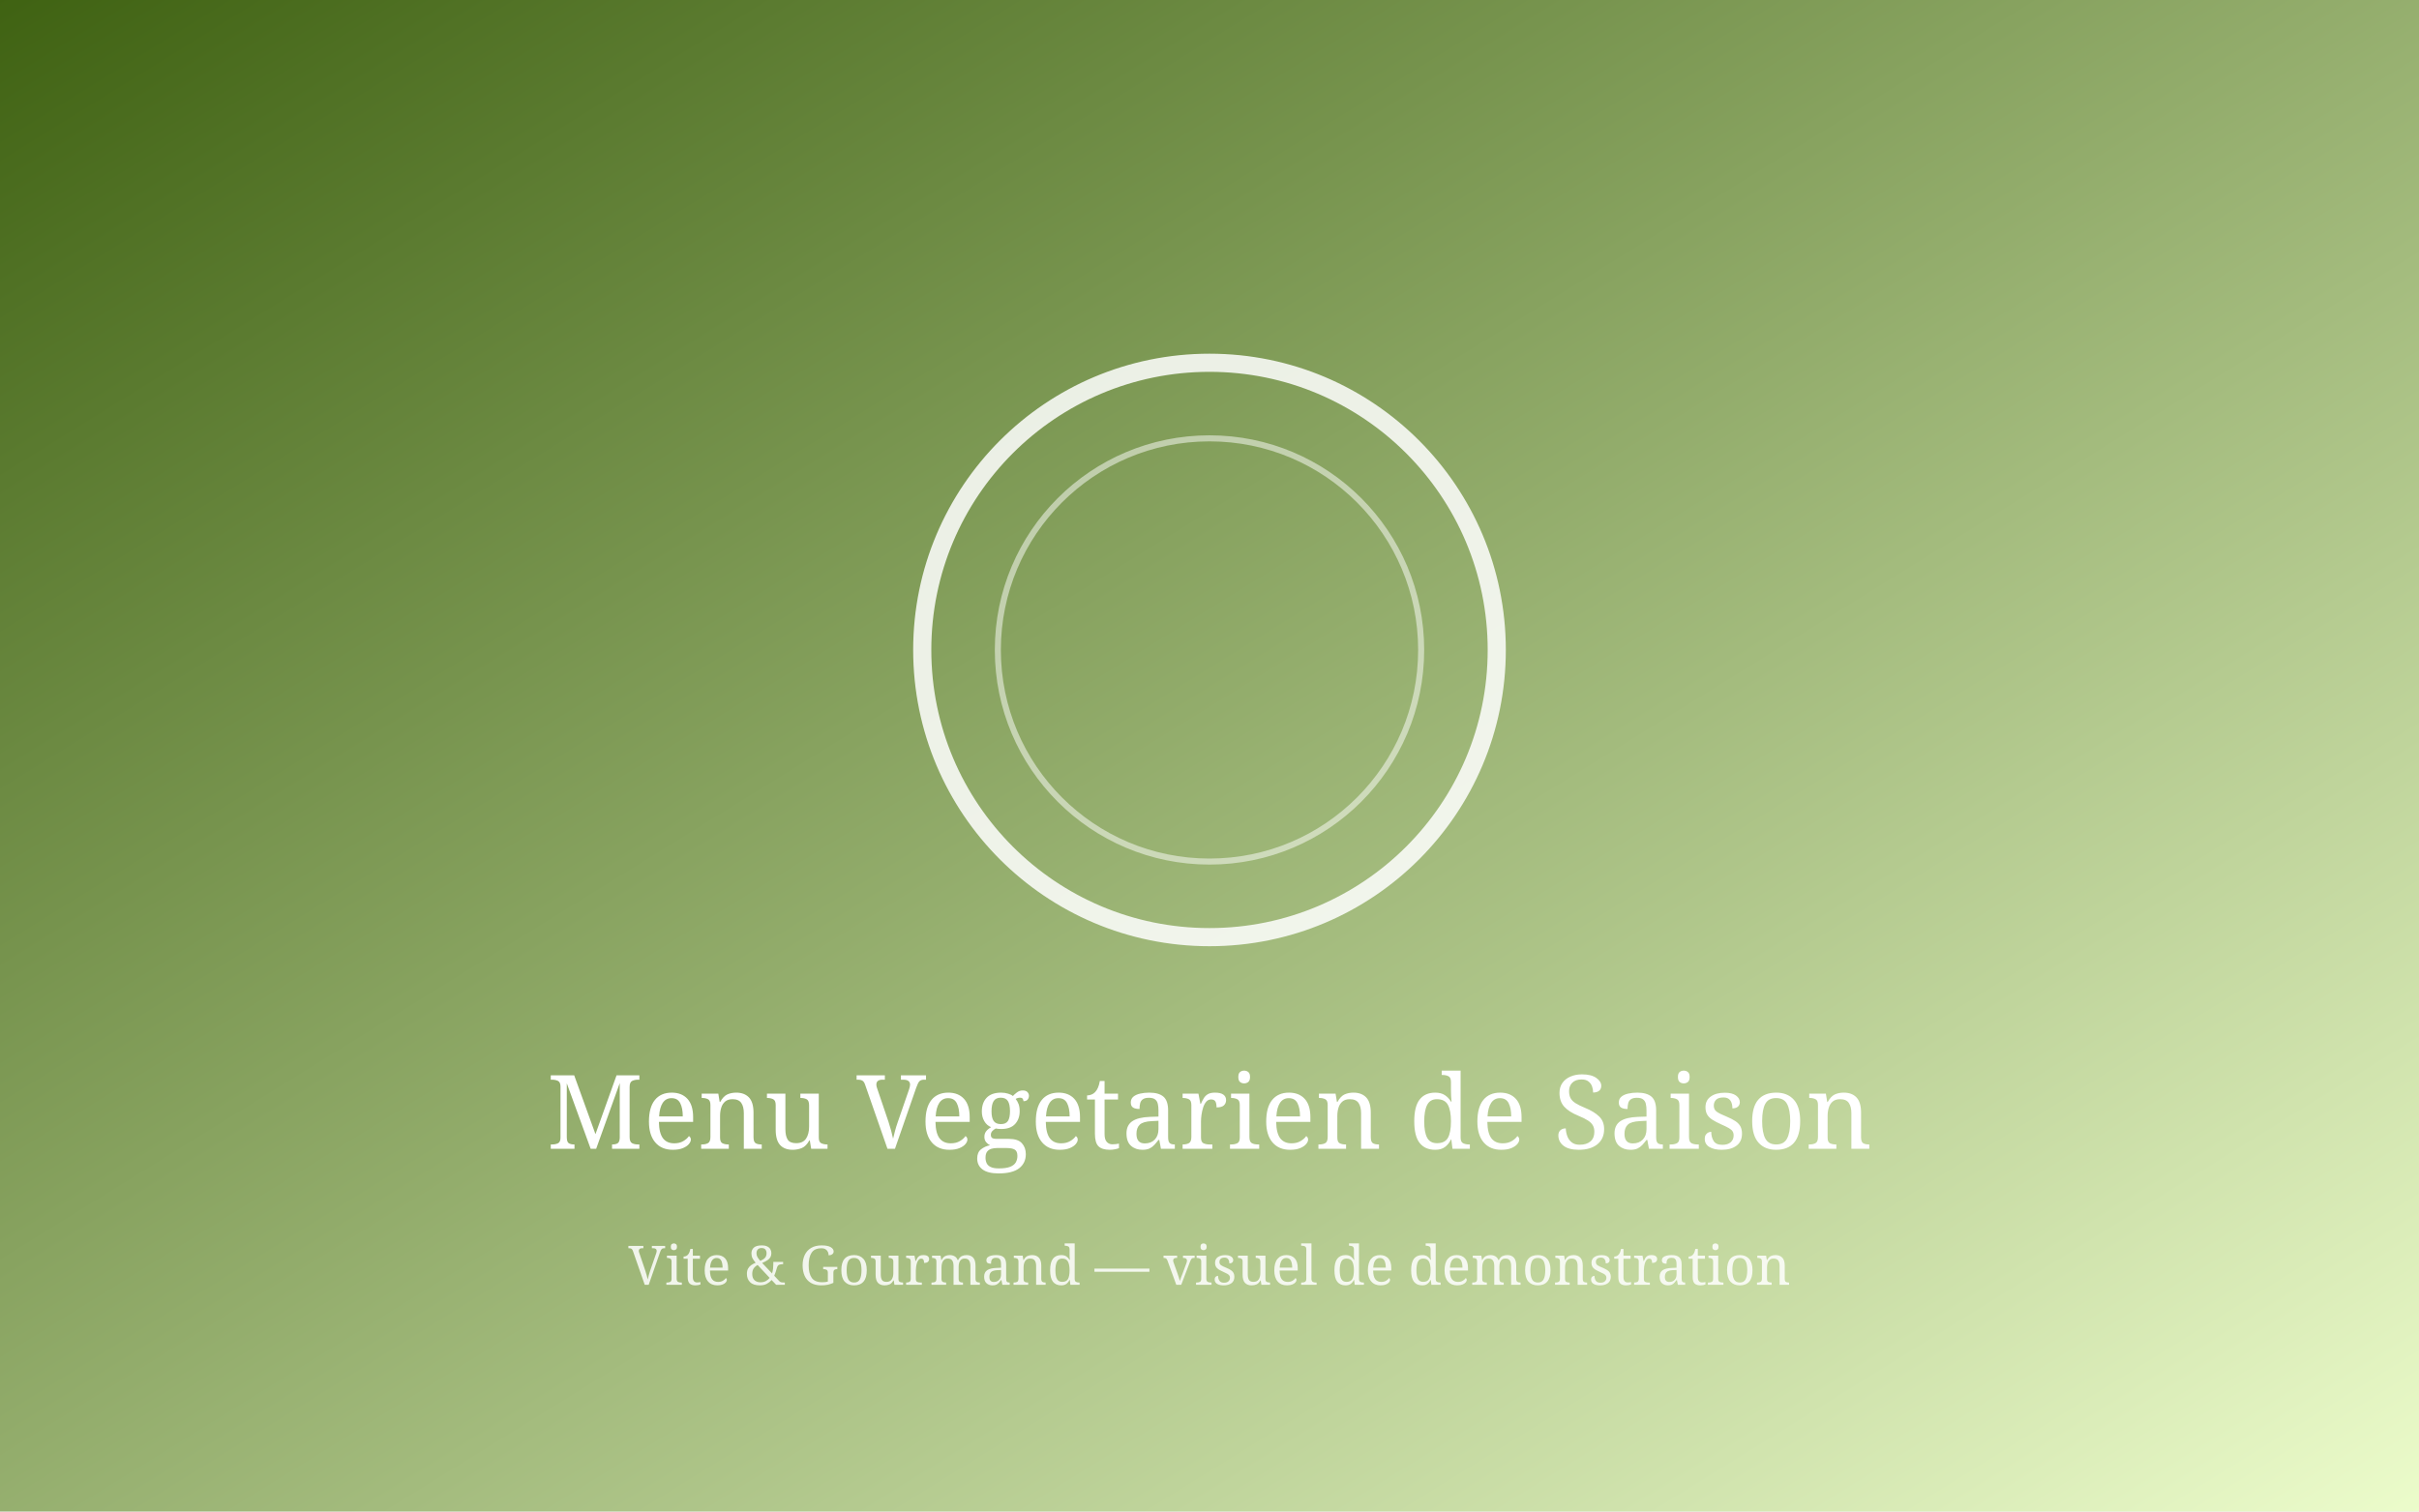
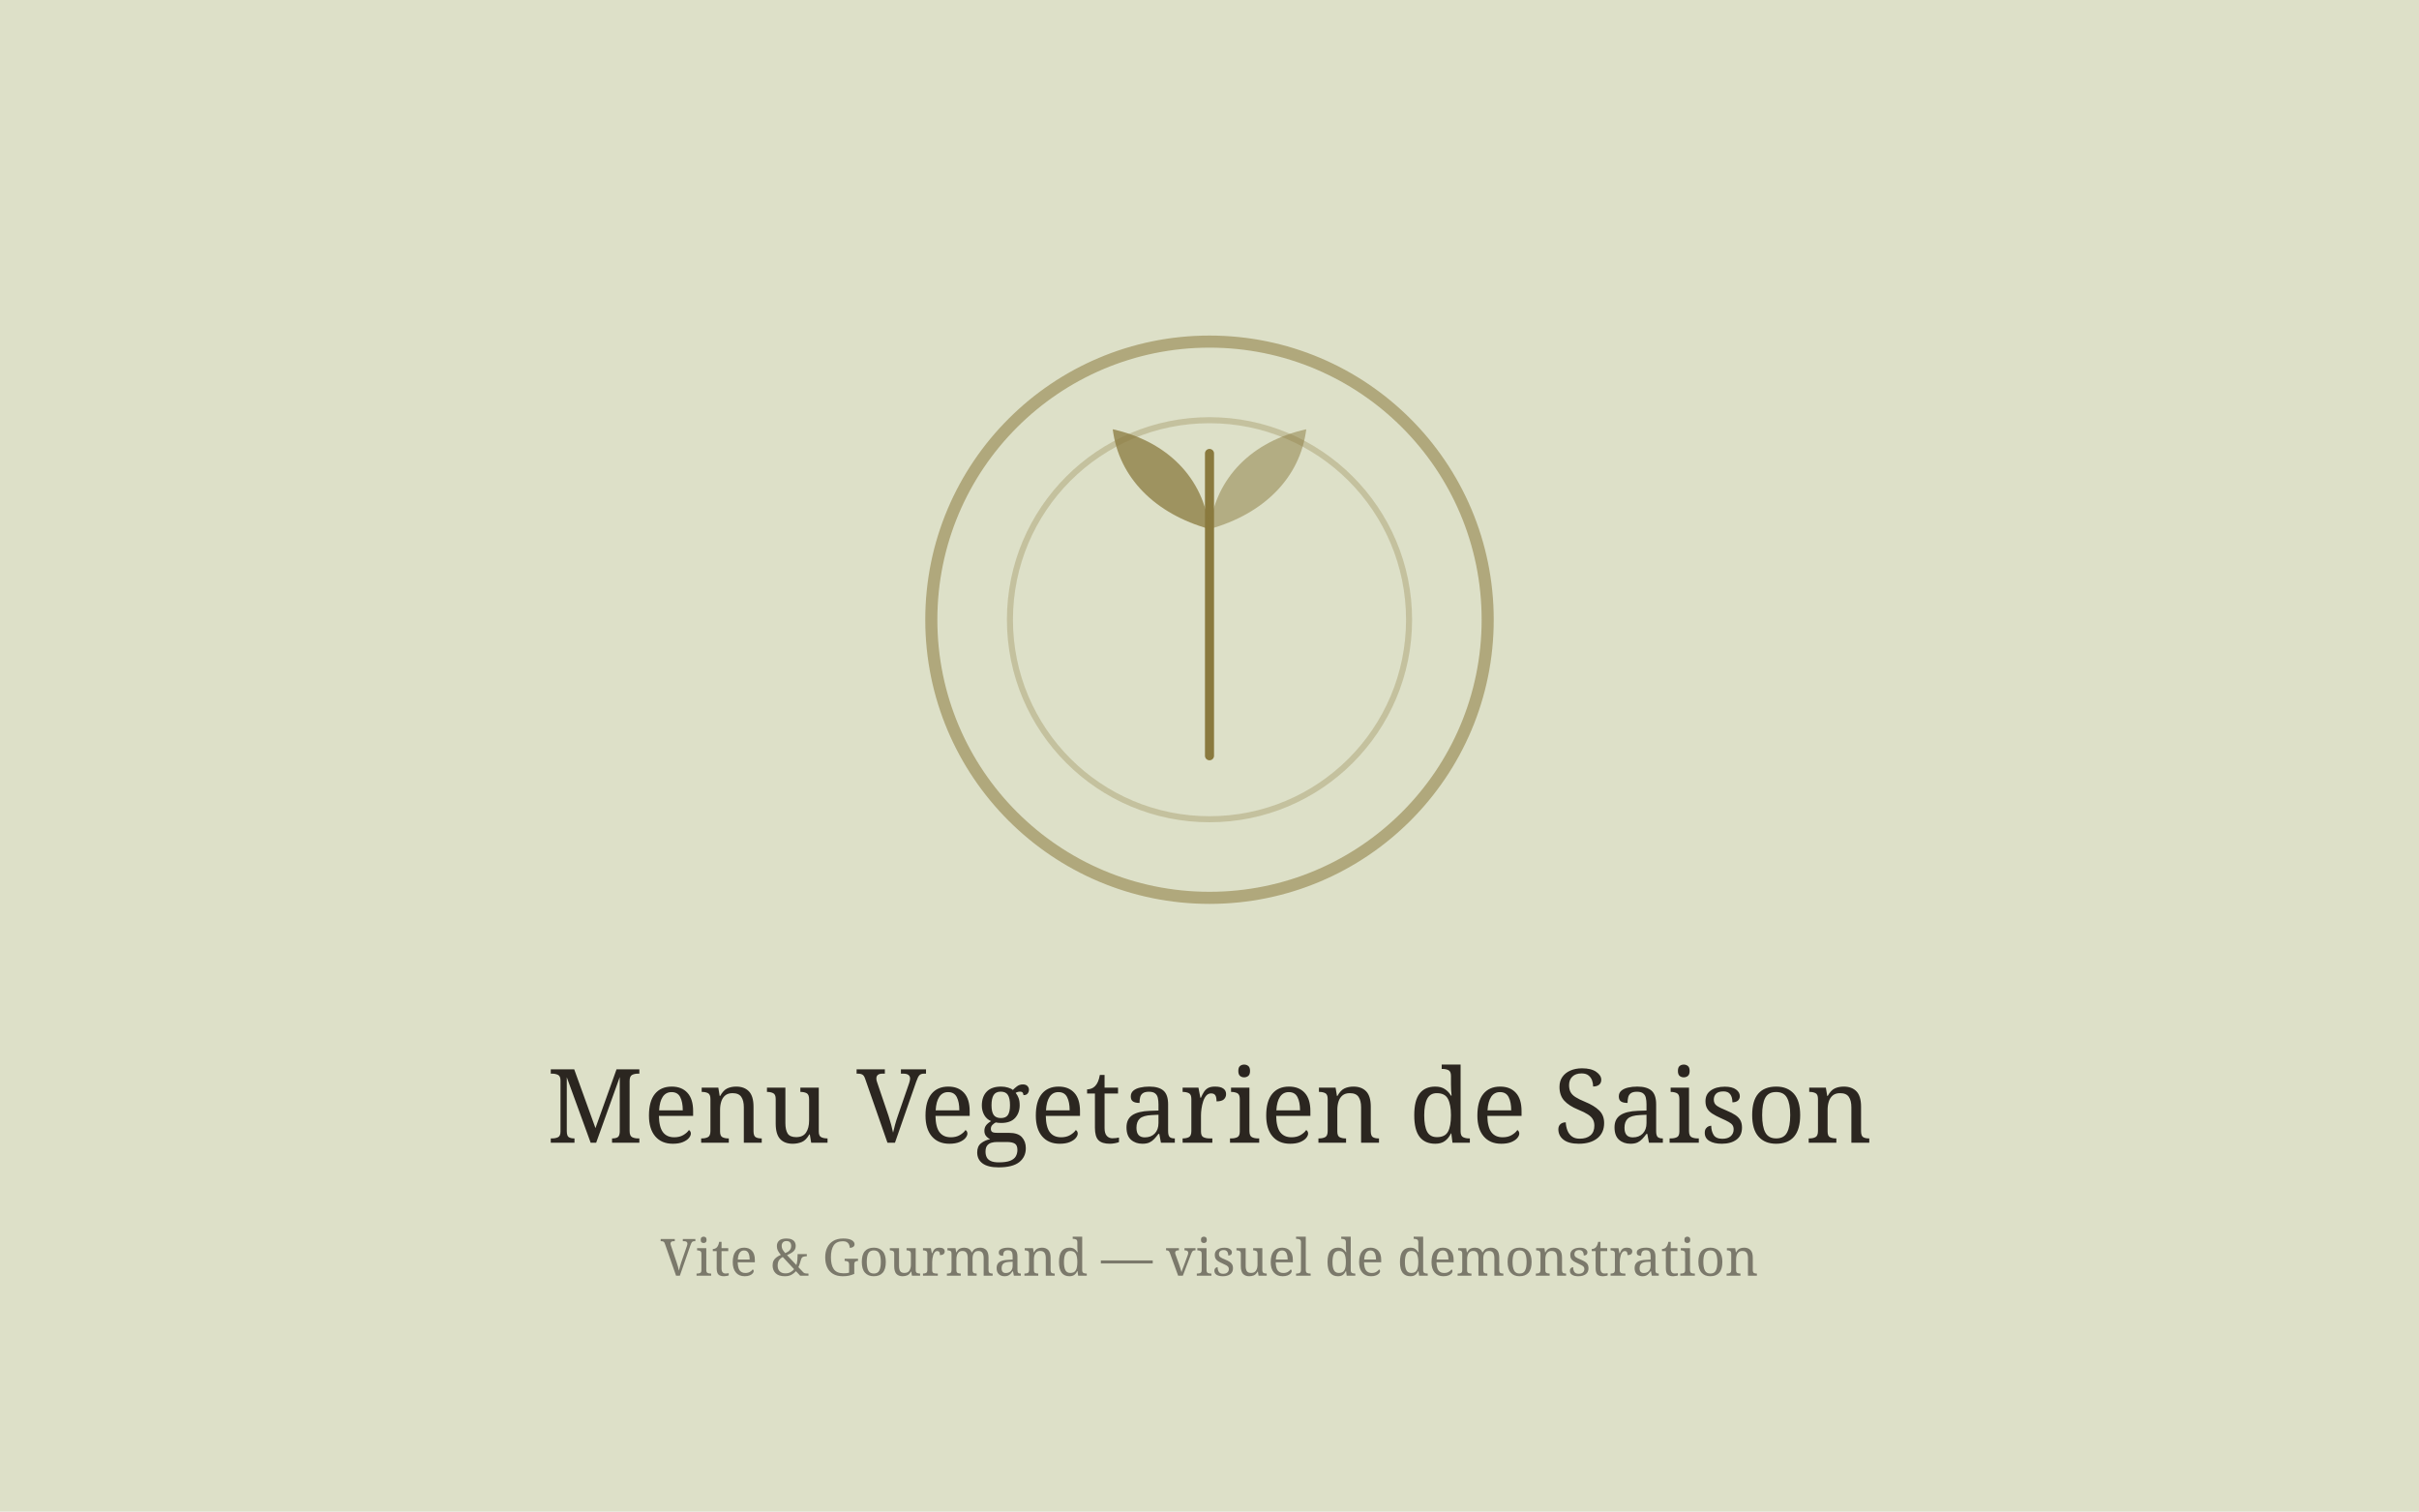
<svg xmlns="http://www.w3.org/2000/svg" width="800" height="500" viewBox="0 0 800 500" role="img">
-   <defs>
-     <linearGradient id="g" x1="0" y1="0" x2="1" y2="1">
-       <stop offset="0%" stop-color="#3f6212" />
-       <stop offset="100%" stop-color="#ecfccb" />
-     </linearGradient>
-   </defs>
-   <rect width="800" height="500" fill="url(#g)" />
-   <circle cx="400" cy="215" r="95" fill="none" stroke="#ffffff" stroke-opacity="0.85" stroke-width="6" />
-   <circle cx="400" cy="215" r="70" fill="none" stroke="#ffffff" stroke-opacity="0.5" stroke-width="2" />
-   <text x="400" y="380" text-anchor="middle" font-family="Georgia, serif" font-size="34" fill="#ffffff">Menu Vegetarien de Saison</text>
-   <text x="400" y="425" text-anchor="middle" font-family="Georgia, serif" font-size="18" fill="#ffffff" fill-opacity="0.85">Vite &amp; Gourmand — visuel de demonstration</text>
+   <rect width="800" height="500" fill="#DDE0C8" />
+   <circle cx="400" cy="205" r="92" fill="none" stroke="#8A7A3E" stroke-opacity="0.55" stroke-width="4" />
+   <circle cx="400" cy="205" r="66" fill="none" stroke="#8A7A3E" stroke-opacity="0.3" stroke-width="2" />
+   <path d="M400 250 C400 205 400 170 400 150" stroke="#8A7A3E" stroke-width="3" stroke-linecap="round" fill="none" />
+   <path d="M400 175 C382 170 370 158 368 142 C386 146 398 158 400 175 Z" fill="#8A7A3E" fill-opacity="0.75" />
+   <path d="M400 175 C418 170 430 158 432 142 C414 146 402 158 400 175 Z" fill="#8A7A3E" fill-opacity="0.5" />
+   <text x="400" y="378" text-anchor="middle" font-family="Georgia, serif" font-size="34" fill="#2B2620">Menu Vegetarien de Saison</text>
+   <text x="400" y="422" text-anchor="middle" font-family="Georgia, serif" font-size="17" fill="#2B2620" fill-opacity="0.55">Vite &amp; Gourmand — visuel de demonstration</text>
</svg>
